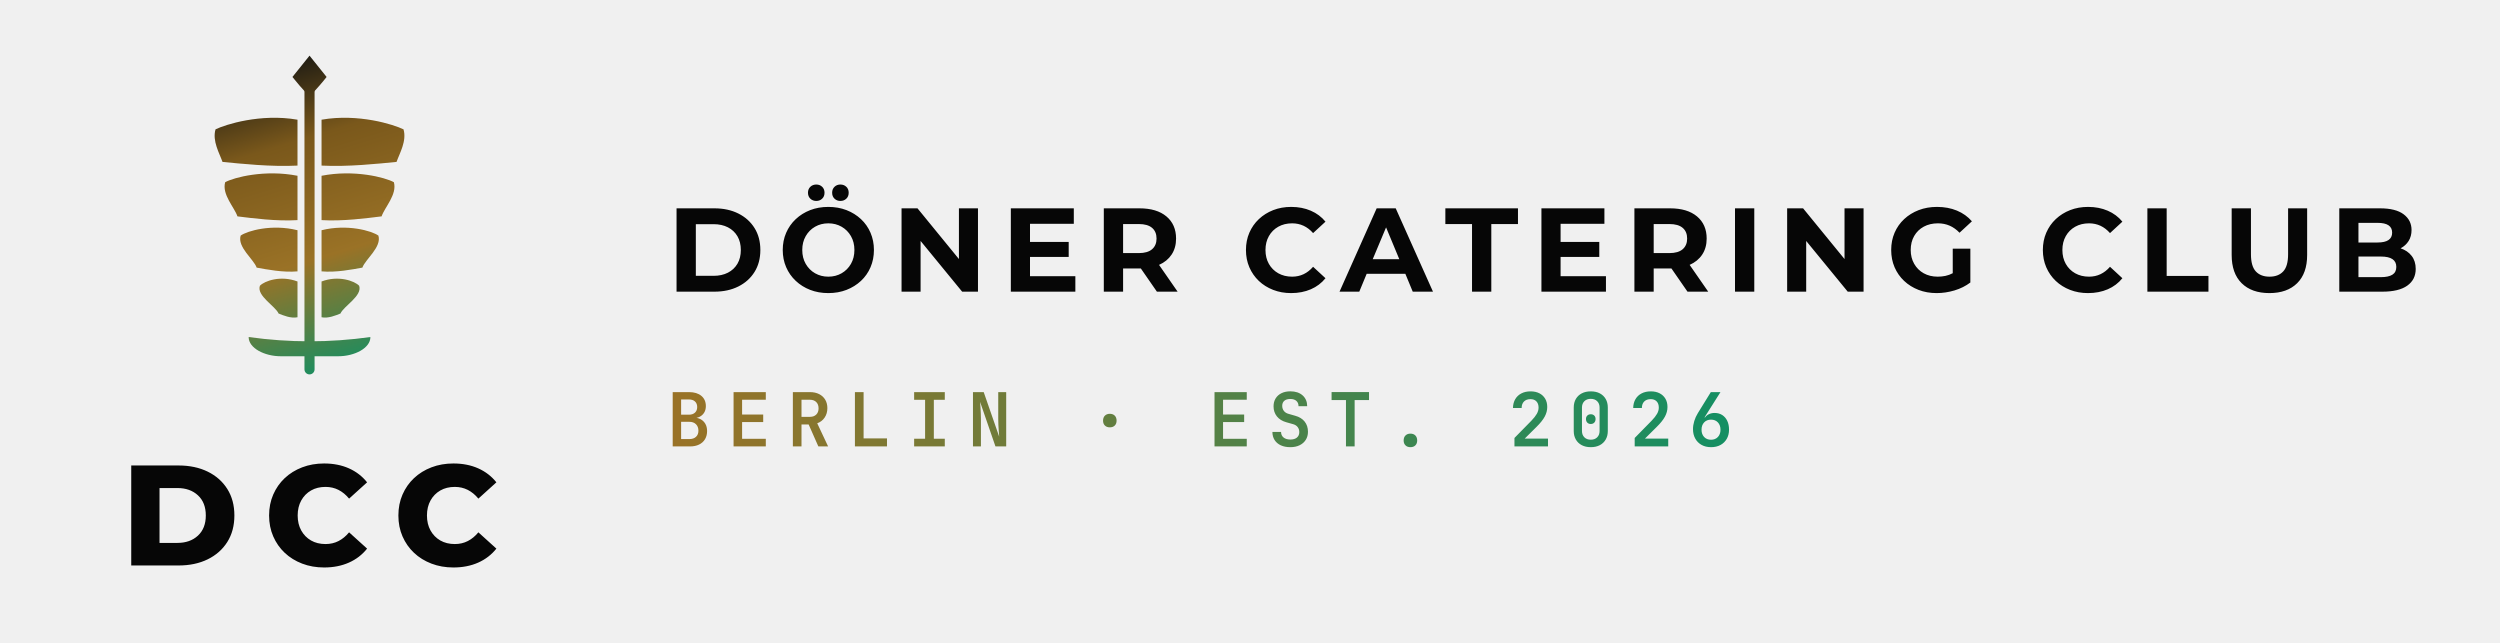
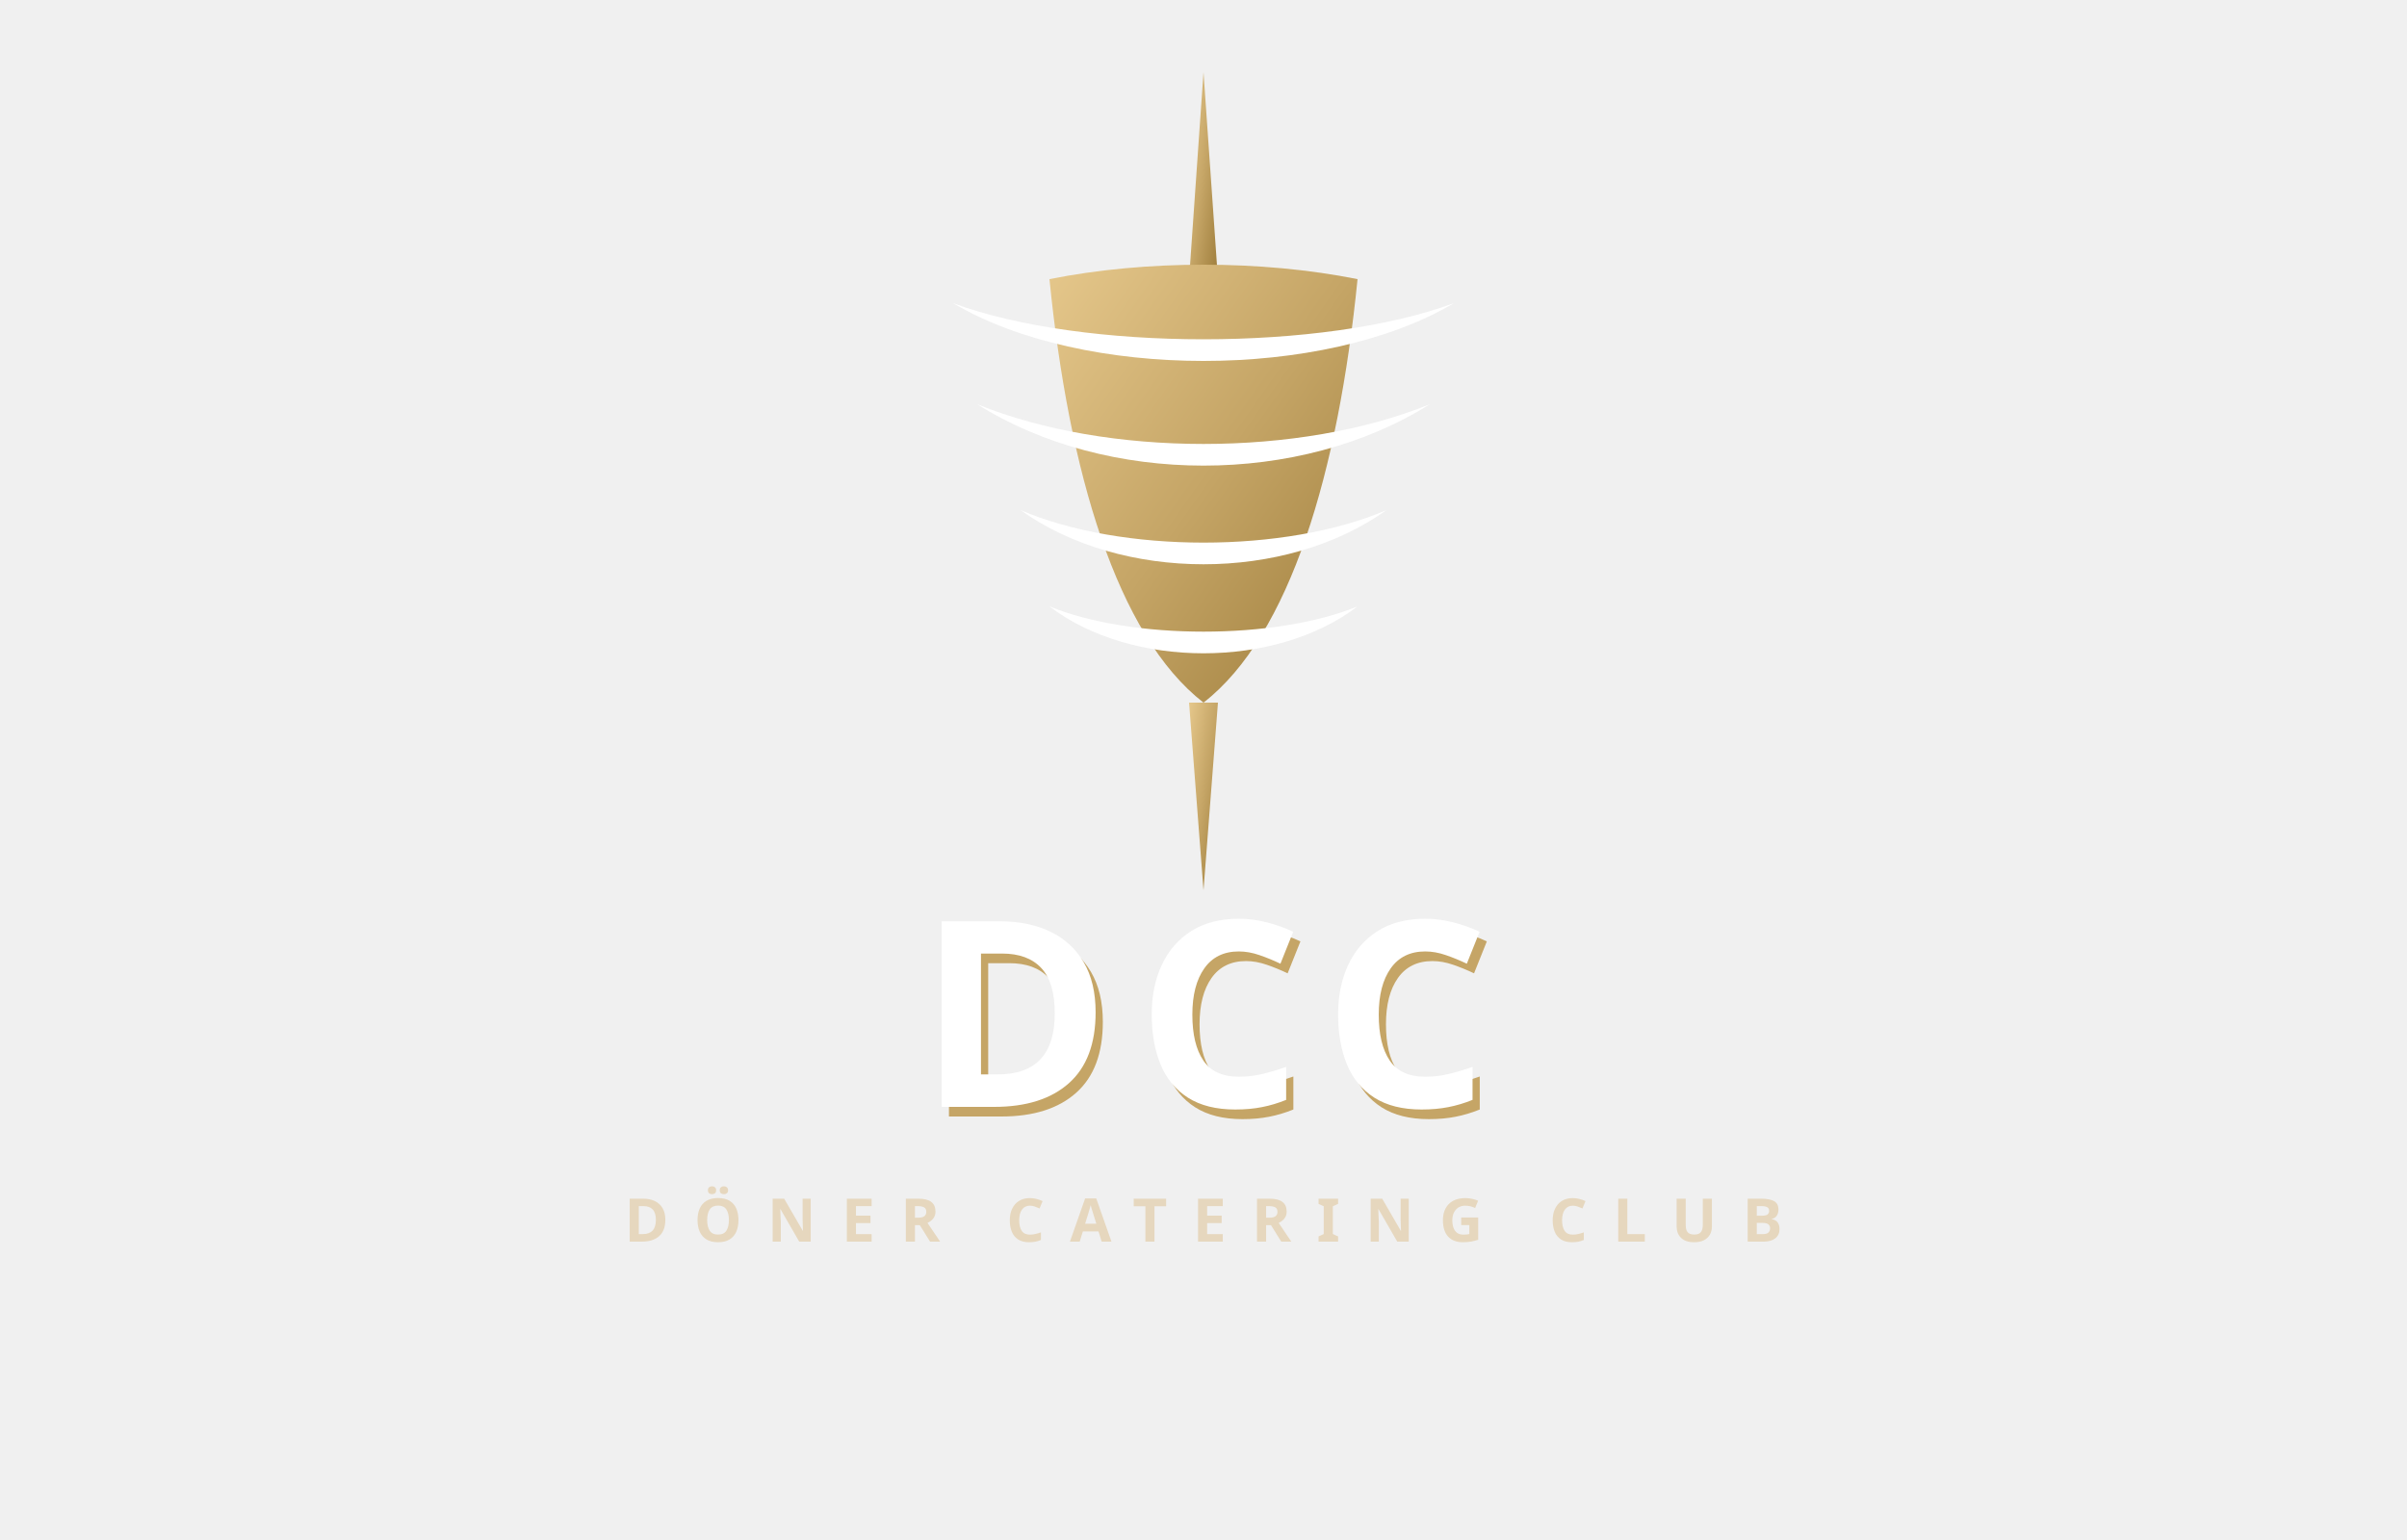
- <svg xmlns="http://www.w3.org/2000/svg" viewBox="0 0 420 108" width="420" height="108" role="img" aria-label="DCC Döner Catering Club — logo-primary (dark)">
+ <svg xmlns="http://www.w3.org/2000/svg" viewBox="0 0 500 320" width="100%" height="100%">
  <defs>
-     <linearGradient id="dcc-spit-logo-primary-dark" gradientUnits="userSpaceOnUse" x1="43.93" y1="9.35" x2="60.07" y2="62.27">
-       <stop offset="0%" stop-color="#111312" />
-       <stop offset="28%" stop-color="#7A581B" />
-       <stop offset="64%" stop-color="#9A7226" />
-       <stop offset="100%" stop-color="#148F63" />
+     <linearGradient id="dccGoldGradDark" x1="0%" y1="0%" x2="100%" y2="100%">
+       <stop offset="0%" stop-color="#E5C78B" />
+       <stop offset="50%" stop-color="#C5A566" />
+       <stop offset="100%" stop-color="#9E7D3B" />
    </linearGradient>
-     <linearGradient id="dcc-spit-logo-primary-dark-text" gradientUnits="userSpaceOnUse" x1="112.00" y1="0.00" x2="291.00" y2="0.00">
-       <stop offset="0%" stop-color="#9A7226" />
-       <stop offset="100%" stop-color="#148F63" />
-     </linearGradient>
+     <filter id="goldGlow" x="-20%" y="-20%" width="140%" height="140%">
+       <feDropShadow dx="1.5" dy="2" stdDeviation="0.5" flood-color="#C5A566" flood-opacity="0.85" />
+     </filter>
  </defs>
-   <rect x="51.15" y="14.46" width="1.70" height="48.44" rx="0.85" fill="url(#dcc-spit-logo-primary-dark)" />
-   <path d="M 52.00,9.35 Q 53.97,11.77 54.87,12.93 Q 53.97,14.10 52.00,16.25 Q 50.03,14.10 49.13,12.93 Q 50.03,11.77 52.00,9.35 Z" fill="url(#dcc-spit-logo-primary-dark)" />
-   <path d="M 49.98,20.11 C 43.79,19.03 37.86,20.92 36.21,21.73 C 35.63,23.69 36.88,25.77 37.38,27.20 C 40.53,27.51 45.57,28.05 49.98,27.82 Z" fill="url(#dcc-spit-logo-primary-dark)" />
-   <path d="M 54.02,20.11 C 60.21,19.03 66.14,20.92 67.79,21.73 C 68.37,23.69 67.12,25.77 66.62,27.20 C 63.47,27.51 58.43,28.05 54.02,27.82 Z" fill="url(#dcc-spit-logo-primary-dark)" />
-   <path d="M 49.98,29.53 C 44.51,28.45 39.29,29.80 37.83,30.61 C 37.24,32.67 39.40,34.85 39.89,36.35 C 42.41,36.66 46.45,37.20 49.98,36.98 Z" fill="url(#dcc-spit-logo-primary-dark)" />
-   <path d="M 54.02,29.53 C 59.49,28.45 64.71,29.80 66.17,30.61 C 66.76,32.67 64.60,34.85 64.11,36.35 C 61.59,36.66 57.55,37.20 54.02,36.98 Z" fill="url(#dcc-spit-logo-primary-dark)" />
-   <path d="M 49.98,38.68 C 45.68,37.60 41.57,38.77 40.43,39.58 C 39.84,41.51 42.63,43.56 43.12,44.96 C 44.83,45.27 47.58,45.81 49.98,45.59 Z" fill="url(#dcc-spit-logo-primary-dark)" />
-   <path d="M 54.02,38.68 C 58.32,37.60 62.43,38.77 63.57,39.58 C 64.16,41.51 61.37,43.56 60.88,44.96 C 59.17,45.27 56.42,45.81 54.02,45.59 Z" fill="url(#dcc-spit-logo-primary-dark)" />
-   <path d="M 49.98,47.29 C 47.14,46.21 44.42,47.20 43.66,48.01 C 43.07,49.69 46.30,51.46 46.80,52.67 C 47.59,52.99 48.87,53.53 49.98,53.30 Z" fill="url(#dcc-spit-logo-primary-dark)" />
-   <path d="M 54.02,47.29 C 56.86,46.21 59.58,47.20 60.34,48.01 C 60.93,49.69 57.70,51.46 57.20,52.67 C 56.41,52.99 55.13,53.53 54.02,53.30 Z" fill="url(#dcc-spit-logo-primary-dark)" />
-   <path d="M 41.77,56.62 Q 52.00,58.06 62.23,56.62 C 62.23,58.50 59.54,59.85 56.84,59.85 L 47.16,59.85 C 44.46,59.85 41.77,58.50 41.77,56.62 Z" fill="url(#dcc-spit-logo-primary-dark)" />
-   <path d="M22.048 95.0V78.2H29.992Q32.776 78.2 34.888 79.232Q37.0 80.264 38.188 82.148Q39.376 84.032 39.376 86.6Q39.376 89.168 38.188 91.052Q37.0 92.936 34.888 93.968Q32.776 95.0 29.992 95.0ZM26.8 91.208H29.8Q31.936 91.208 33.256 89.984Q34.576 88.76 34.576 86.6Q34.576 84.44 33.256 83.216Q31.936 81.992 29.8 81.992H26.8ZM54.448 95.336Q52.456 95.336 50.764 94.688Q49.072 94.04 47.836 92.876Q46.6 91.712 45.904 90.116Q45.208 88.52 45.208 86.6Q45.208 84.68 45.904 83.084Q46.6 81.488 47.836 80.324Q49.072 79.16 50.764 78.512Q52.456 77.864 54.448 77.864Q56.776 77.864 58.612 78.68Q60.448 79.496 61.672 81.032L58.648 83.768Q57.856 82.808 56.872 82.304Q55.888 81.8 54.688 81.8Q53.296 81.8 52.252 82.4Q51.208 83.0 50.608 84.08Q50.008 85.16 50.008 86.6Q50.008 88.04 50.608 89.12Q51.208 90.2 52.252 90.8Q53.296 91.4 54.688 91.4Q55.888 91.4 56.872 90.896Q57.856 90.392 58.648 89.432L61.672 92.168Q60.448 93.704 58.612 94.52Q56.776 95.336 54.448 95.336ZM76.168 95.336Q74.176 95.336 72.484 94.688Q70.792 94.04 69.556 92.876Q68.32 91.712 67.624 90.116Q66.928 88.52 66.928 86.6Q66.928 84.68 67.624 83.084Q68.32 81.488 69.556 80.324Q70.792 79.16 72.484 78.512Q74.176 77.864 76.168 77.864Q78.496 77.864 80.332 78.68Q82.168 79.496 83.392 81.032L80.368 83.768Q79.576 82.808 78.592 82.304Q77.608 81.8 76.408 81.8Q75.016 81.8 73.972 82.4Q72.928 83.0 72.328 84.08Q71.728 85.16 71.728 86.6Q71.728 88.04 72.328 89.12Q72.928 90.2 73.972 90.8Q75.016 91.4 76.408 91.4Q77.608 91.4 78.592 90.896Q79.576 90.392 80.368 89.432L83.392 92.168Q82.168 93.704 80.332 94.52Q78.496 95.336 76.168 95.336Z" fill="#060606" />
-   <path d="M113.66 49.0V35.0H120.02Q122.3 35.0 124.04 35.87Q125.78 36.74 126.76 38.31Q127.74 39.88 127.74 42.0Q127.74 44.12 126.76 45.69Q125.78 47.26 124.04 48.13Q122.3 49.0 120.02 49.0ZM116.9 46.34H119.86Q121.26 46.34 122.29 45.81Q123.32 45.28 123.89 44.31Q124.46 43.34 124.46 42.0Q124.46 40.66 123.89 39.69Q123.32 38.72 122.29 38.19Q121.26 37.66 119.86 37.66H116.9ZM139.16 49.24Q137.5 49.24 136.11 48.7Q134.72 48.16 133.68 47.18Q132.64 46.2 132.07 44.88Q131.5 43.56 131.5 42.0Q131.5 40.44 132.07 39.12Q132.64 37.8 133.68 36.82Q134.72 35.84 136.11 35.3Q137.5 34.76 139.16 34.76Q140.82 34.76 142.21 35.3Q143.6 35.84 144.64 36.81Q145.68 37.78 146.25 39.11Q146.82 40.44 146.82 42.0Q146.82 43.56 146.25 44.89Q145.68 46.22 144.64 47.19Q143.6 48.16 142.21 48.7Q140.82 49.24 139.16 49.24ZM139.16 46.48Q140.4 46.48 141.39 45.91Q142.38 45.34 142.96 44.33Q143.54 43.32 143.54 42.0Q143.54 40.68 142.96 39.67Q142.38 38.66 141.39 38.09Q140.4 37.52 139.16 37.52Q137.92 37.52 136.93 38.09Q135.94 38.66 135.36 39.67Q134.78 40.68 134.78 42.0Q134.78 43.32 135.36 44.33Q135.94 45.34 136.93 45.91Q137.92 46.48 139.16 46.48ZM137.14 33.76Q136.54 33.76 136.14 33.38Q135.74 33.0 135.74 32.38Q135.74 31.76 136.14 31.38Q136.54 31.0 137.14 31.0Q137.72 31.0 138.12 31.38Q138.52 31.76 138.52 32.38Q138.52 33.0 138.12 33.38Q137.72 33.76 137.14 33.76ZM141.18 33.76Q140.6 33.76 140.2 33.38Q139.8 33.0 139.8 32.38Q139.8 31.76 140.2 31.38Q140.6 31.0 141.18 31.0Q141.78 31.0 142.18 31.38Q142.58 31.76 142.58 32.38Q142.58 33.0 142.18 33.38Q141.78 33.76 141.18 33.76ZM151.46 49.0V35.0H154.14L161.1 43.52V35.0H164.3V49.0H161.64L154.66 40.48V49.0ZM169.82 49.0V35.0H180.4V37.6H173.04V40.64H179.54V43.16H173.04V46.4H180.66V49.0ZM185.44 49.0V35.0H191.42Q194.34 35.0 195.96 36.36Q197.58 37.72 197.58 40.08Q197.58 41.64 196.83 42.77Q196.08 43.9 194.72 44.5L197.84 49.0H194.36L191.66 45.1Q191.58 45.1 191.5 45.1H188.68V49.0ZM188.68 42.52H191.32Q192.8 42.52 193.55 41.87Q194.3 41.22 194.3 40.08Q194.3 38.92 193.55 38.28Q192.8 37.64 191.32 37.64H188.68ZM216.9 49.24Q215.28 49.24 213.89 48.7Q212.5 48.16 211.48 47.19Q210.46 46.22 209.89 44.9Q209.32 43.58 209.32 42.0Q209.32 40.42 209.89 39.1Q210.46 37.78 211.49 36.81Q212.52 35.84 213.9 35.3Q215.28 34.76 216.92 34.76Q218.74 34.76 220.22 35.4Q221.7 36.04 222.68 37.24L220.6 39.16Q219.16 37.52 217.08 37.52Q215.76 37.52 214.75 38.09Q213.74 38.66 213.17 39.67Q212.6 40.68 212.6 42.0Q212.6 43.32 213.17 44.33Q213.74 45.34 214.75 45.91Q215.76 46.48 217.08 46.48Q219.16 46.48 220.6 44.82L222.68 46.74Q221.7 47.96 220.22 48.6Q218.74 49.24 216.9 49.24ZM225.04 49.0 231.28 35.0H234.48L240.74 49.0H237.34L236.1 46.0H229.6L228.36 49.0ZM230.62 43.54H235.08L232.86 38.2ZM247.3 49.0V37.64H242.82V35.0H255.02V37.64H250.54V49.0ZM258.96 49.0V35.0H269.54V37.6H262.18V40.64H268.68V43.16H262.18V46.4H269.8V49.0ZM274.58 49.0V35.0H280.56Q283.48 35.0 285.1 36.36Q286.72 37.72 286.72 40.08Q286.72 41.64 285.97 42.77Q285.22 43.9 283.86 44.5L286.98 49.0H283.5L280.8 45.1Q280.72 45.1 280.64 45.1H277.82V49.0ZM277.82 42.52H280.46Q281.94 42.52 282.69 41.87Q283.44 41.22 283.44 40.08Q283.44 38.92 282.69 38.28Q281.94 37.64 280.46 37.64H277.82ZM291.48 49.0V35.0H294.72V49.0ZM300.24 49.0V35.0H302.92L309.88 43.52V35.0H313.08V49.0H310.42L303.44 40.48V49.0ZM325.36 49.24Q323.7 49.24 322.31 48.7Q320.92 48.16 319.89 47.19Q318.86 46.22 318.29 44.9Q317.72 43.58 317.72 42.0Q317.72 40.42 318.29 39.1Q318.86 37.78 319.9 36.81Q320.94 35.84 322.34 35.3Q323.74 34.76 325.42 34.76Q327.26 34.76 328.76 35.38Q330.26 36.0 331.28 37.18L329.2 39.1Q327.7 37.52 325.58 37.52Q324.22 37.52 323.19 38.08Q322.16 38.64 321.58 39.65Q321 40.66 321 42.0Q321 43.3 321.58 44.32Q322.16 45.34 323.18 45.91Q324.2 46.48 325.54 46.48Q326.2 46.48 326.83 46.35Q327.46 46.22 328.06 45.9V41.78H331.02V47.46Q329.86 48.34 328.36 48.79Q326.86 49.24 325.36 49.24ZM350.78 49.24Q349.16 49.24 347.77 48.7Q346.38 48.16 345.36 47.19Q344.34 46.22 343.77 44.9Q343.2 43.58 343.2 42.0Q343.2 40.42 343.77 39.1Q344.34 37.78 345.37 36.81Q346.4 35.84 347.78 35.3Q349.16 34.76 350.8 34.76Q352.62 34.76 354.1 35.4Q355.58 36.04 356.56 37.24L354.48 39.16Q353.04 37.52 350.96 37.52Q349.64 37.52 348.63 38.09Q347.62 38.66 347.05 39.67Q346.48 40.68 346.48 42.0Q346.48 43.32 347.05 44.33Q347.62 45.34 348.63 45.91Q349.64 46.48 350.96 46.48Q353.04 46.48 354.48 44.82L356.56 46.74Q355.58 47.96 354.1 48.6Q352.62 49.24 350.78 49.24ZM360.76 49.0V35.0H364V46.36H371.02V49.0ZM381.26 49.24Q378.28 49.24 376.6 47.58Q374.92 45.92 374.92 42.84V35.0H378.16V42.72Q378.16 44.72 378.98 45.6Q379.8 46.48 381.28 46.48Q382.76 46.48 383.58 45.6Q384.4 44.72 384.4 42.72V35.0H387.6V42.84Q387.6 45.92 385.92 47.58Q384.24 49.24 381.26 49.24ZM393 49.0V35.0H399.84Q402.48 35.0 403.81 36.0Q405.14 37.0 405.14 38.64Q405.14 39.7 404.65 40.48Q404.16 41.26 403.3 41.72Q404.46 42.1 405.15 42.98Q405.84 43.86 405.84 45.18Q405.84 46.98 404.42 47.99Q403 49.0 400.24 49.0ZM396.22 46.56H400Q401.26 46.56 401.92 46.15Q402.58 45.74 402.58 44.84Q402.58 43.1 400 43.1H396.22ZM396.22 40.74H399.44Q401.88 40.74 401.88 39.08Q401.88 37.44 399.44 37.44H396.22Z" fill="#060606" />
-   <path d="M113.013 75.0V65.875H115.756Q117.066 65.875 117.825 66.503Q118.584 67.131 118.584 68.227Q118.584 68.843 118.313 69.299Q118.042 69.754 117.567 70.004Q117.091 70.254 116.471 70.248V70.159Q117.146 70.147 117.667 70.412Q118.187 70.678 118.489 71.188Q118.791 71.697 118.791 72.418Q118.791 73.204 118.441 73.788Q118.091 74.371 117.447 74.685Q116.803 75.0 115.91 75.0ZM114.428 73.766H115.807Q116.515 73.766 116.925 73.389Q117.335 73.012 117.335 72.353Q117.335 71.681 116.925 71.273Q116.515 70.865 115.807 70.865H114.428ZM114.428 69.668H115.74Q116.384 69.668 116.756 69.323Q117.129 68.977 117.129 68.386Q117.129 67.79 116.76 67.449Q116.392 67.109 115.744 67.109H114.428ZM123.239 75.0V65.875H128.655V67.154H124.673V69.636H128.218V70.909H124.673V73.721H128.655V75.0ZM133.201 75.0V65.875H136.075Q136.96 65.875 137.617 66.209Q138.273 66.543 138.636 67.147Q138.998 67.751 138.998 68.566Q138.998 69.475 138.539 70.154Q138.08 70.833 137.294 71.111L139.123 75.0H137.483L135.855 71.313H134.652V75.0ZM134.652 70.03H136.075Q136.742 70.03 137.131 69.644Q137.52 69.258 137.52 68.605Q137.52 67.934 137.131 67.546Q136.742 67.159 136.075 67.159H134.652ZM143.627 75.0V65.875H145.084V73.654H149.015V75.0ZM153.574 75.0V73.709H155.415V67.166H153.574V65.875H158.726V67.166H156.885V73.709H158.726V75.0ZM163.459 75.0V65.875H165.263L167.863 73.356Q167.832 72.977 167.793 72.454Q167.753 71.931 167.729 71.381Q167.705 70.83 167.705 70.392V65.875H169.041V75.0H167.237L164.655 67.519Q164.686 67.864 164.716 68.361Q164.747 68.859 164.771 69.39Q164.795 69.921 164.795 70.373V75.0ZM186.45 71.794Q185.931 71.794 185.622 71.489Q185.313 71.183 185.313 70.671Q185.313 70.139 185.622 69.83Q185.931 69.52 186.45 69.52Q186.975 69.52 187.281 69.83Q187.587 70.139 187.587 70.671Q187.587 71.183 187.281 71.489Q186.975 71.794 186.45 71.794ZM204.039 75.0V65.875H209.455V67.154H205.473V69.636H209.018V70.909H205.473V73.721H209.455V75.0ZM216.778 75.125Q215.85 75.125 215.176 74.814Q214.502 74.503 214.135 73.929Q213.769 73.356 213.762 72.57H215.219Q215.219 73.158 215.638 73.5Q216.057 73.841 216.794 73.841Q217.493 73.841 217.887 73.509Q218.281 73.177 218.281 72.589Q218.281 72.106 218.007 71.748Q217.733 71.391 217.227 71.256L216.128 70.946Q215.091 70.664 214.523 69.959Q213.956 69.253 213.956 68.269Q213.956 67.504 214.304 66.938Q214.652 66.372 215.285 66.058Q215.918 65.743 216.781 65.743Q218.069 65.743 218.836 66.423Q219.602 67.103 219.609 68.243H218.152Q218.152 67.673 217.79 67.35Q217.428 67.027 216.763 67.027Q216.121 67.027 215.767 67.33Q215.413 67.633 215.413 68.18Q215.413 68.671 215.683 69.025Q215.952 69.38 216.454 69.521L217.582 69.844Q218.628 70.126 219.183 70.827Q219.738 71.529 219.738 72.536Q219.738 73.309 219.369 73.893Q219 74.478 218.335 74.801Q217.671 75.125 216.778 75.125ZM226.122 75.0V67.214H223.705V65.868H229.995V67.214H227.578V75.0ZM236.95 75.125Q236.431 75.125 236.122 74.82Q235.813 74.514 235.813 74.002Q235.813 73.47 236.122 73.16Q236.431 72.851 236.95 72.851Q237.475 72.851 237.781 73.16Q238.087 73.47 238.087 74.002Q238.087 74.514 237.781 74.82Q237.475 75.125 236.95 75.125ZM254.428 75.0V73.579L257.266 70.688Q257.89 70.042 258.184 69.523Q258.479 69.004 258.479 68.476Q258.479 67.808 258.115 67.431Q257.752 67.054 257.121 67.054Q256.426 67.054 256.031 67.452Q255.635 67.849 255.635 68.548H254.178Q254.192 67.69 254.56 67.062Q254.927 66.433 255.589 66.092Q256.25 65.75 257.137 65.75Q257.99 65.75 258.619 66.074Q259.247 66.399 259.591 66.986Q259.936 67.574 259.936 68.381Q259.936 69.205 259.512 69.99Q259.089 70.775 258.14 71.711L256.155 73.682H260.064V75.0ZM267.253 75.125Q266.379 75.125 265.736 74.788Q265.092 74.451 264.741 73.84Q264.389 73.229 264.389 72.41V68.465Q264.389 67.64 264.74 67.031Q265.091 66.422 265.735 66.086Q266.378 65.75 267.249 65.75Q268.133 65.75 268.771 66.086Q269.408 66.422 269.759 67.031Q270.111 67.64 270.111 68.465V72.41Q270.111 73.229 269.759 73.84Q269.408 74.451 268.767 74.788Q268.126 75.125 267.253 75.125ZM267.253 73.869Q267.928 73.869 268.329 73.468Q268.73 73.067 268.73 72.41V68.465Q268.73 67.808 268.329 67.407Q267.928 67.006 267.25 67.006Q266.572 67.006 266.171 67.407Q265.77 67.808 265.77 68.465V72.41Q265.77 73.067 266.174 73.468Q266.577 73.869 267.253 73.869ZM267.252 71.23Q266.89 71.23 266.668 71.002Q266.445 70.774 266.445 70.398Q266.445 70.035 266.667 69.815Q266.889 69.595 267.252 69.595Q267.615 69.595 267.835 69.815Q268.055 70.036 268.055 70.397Q268.055 70.772 267.834 71.001Q267.613 71.23 267.252 71.23ZM274.628 75.0V73.579L277.466 70.688Q278.09 70.042 278.384 69.523Q278.679 69.004 278.679 68.476Q278.679 67.808 278.315 67.431Q277.952 67.054 277.321 67.054Q276.626 67.054 276.231 67.452Q275.835 67.849 275.835 68.548H274.378Q274.392 67.69 274.76 67.062Q275.127 66.433 275.789 66.092Q276.45 65.75 277.337 65.75Q278.19 65.75 278.819 66.074Q279.447 66.399 279.791 66.986Q280.136 67.574 280.136 68.381Q280.136 69.205 279.712 69.99Q279.289 70.775 278.34 71.711L276.355 73.682H280.264V75.0ZM287.457 75.125Q286.547 75.125 285.864 74.745Q285.181 74.365 284.802 73.681Q284.423 72.997 284.423 72.093Q284.423 71.434 284.636 70.735Q284.849 70.037 285.236 69.413L287.419 65.875H289.04L286.369 70.102L286.436 70.145Q286.69 69.773 287.111 69.575Q287.532 69.376 288.055 69.376Q288.788 69.376 289.333 69.723Q289.877 70.071 290.177 70.7Q290.477 71.329 290.477 72.182Q290.477 73.062 290.098 73.725Q289.719 74.388 289.046 74.756Q288.372 75.125 287.457 75.125ZM287.45 73.876Q288.167 73.876 288.605 73.415Q289.042 72.953 289.042 72.193Q289.042 71.428 288.605 70.963Q288.168 70.499 287.45 70.499Q286.733 70.499 286.295 70.963Q285.858 71.428 285.858 72.193Q285.858 72.953 286.295 73.415Q286.732 73.876 287.45 73.876Z" fill="url(#dcc-spit-logo-primary-dark-text)" />
+   <g transform="translate(0, -10)">
+     <path d="M 250 25 L 253 68 L 247 68 Z" fill="url(#dccGoldGradDark)" />
+     <path d="M 218 68               C 238 64, 262 64, 282 68               C 278 108, 268 142, 250 156               C 232 142, 222 108, 218 68               Z" fill="url(#dccGoldGradDark)" />
+     <path d="M 247 156 L 253 156 L 250 195 Z" fill="url(#dccGoldGradDark)" />
+     <path d="M 198 73               C 225 89, 275 89, 302 73               C 275 83, 225 83, 198 73               Z" fill="#FFFFFF" />
+     <path d="M 203 94               C 230 111, 270 111, 297 94               C 270 105, 230 105, 203 94               Z" fill="#FFFFFF" />
+     <path d="M 212 116               C 233 131, 267 131, 288 116               C 267 125, 233 125, 212 116               Z" fill="#FFFFFF" />
+     <path d="M 218 136               C 235 149, 265 149, 282 136               C 265 143, 235 143, 218 136               Z" fill="#FFFFFF" />
+     <g transform="translate(250, 240)">
+       <text x="1.5" y="2" text-anchor="middle" font-family="'Montserrat', 'Space Grotesk', sans-serif" font-weight="900" font-size="54" letter-spacing="0.10em" fill="#C5A566">
+         DCC
+       </text>
+       <text x="0" y="0" text-anchor="middle" font-family="'Montserrat', 'Space Grotesk', sans-serif" font-weight="900" font-size="54" letter-spacing="0.10em" fill="#FFFFFF">
+         DCC
+       </text>
+       <text x="0" y="28" text-anchor="middle" font-family="'Montserrat', 'Space Grotesk', sans-serif" font-weight="600" font-size="12.5" letter-spacing="0.42em" fill="#E6D7BE">
+         DÖNER CATERING CLUB
+       </text>
+     </g>
+   </g>
</svg>
